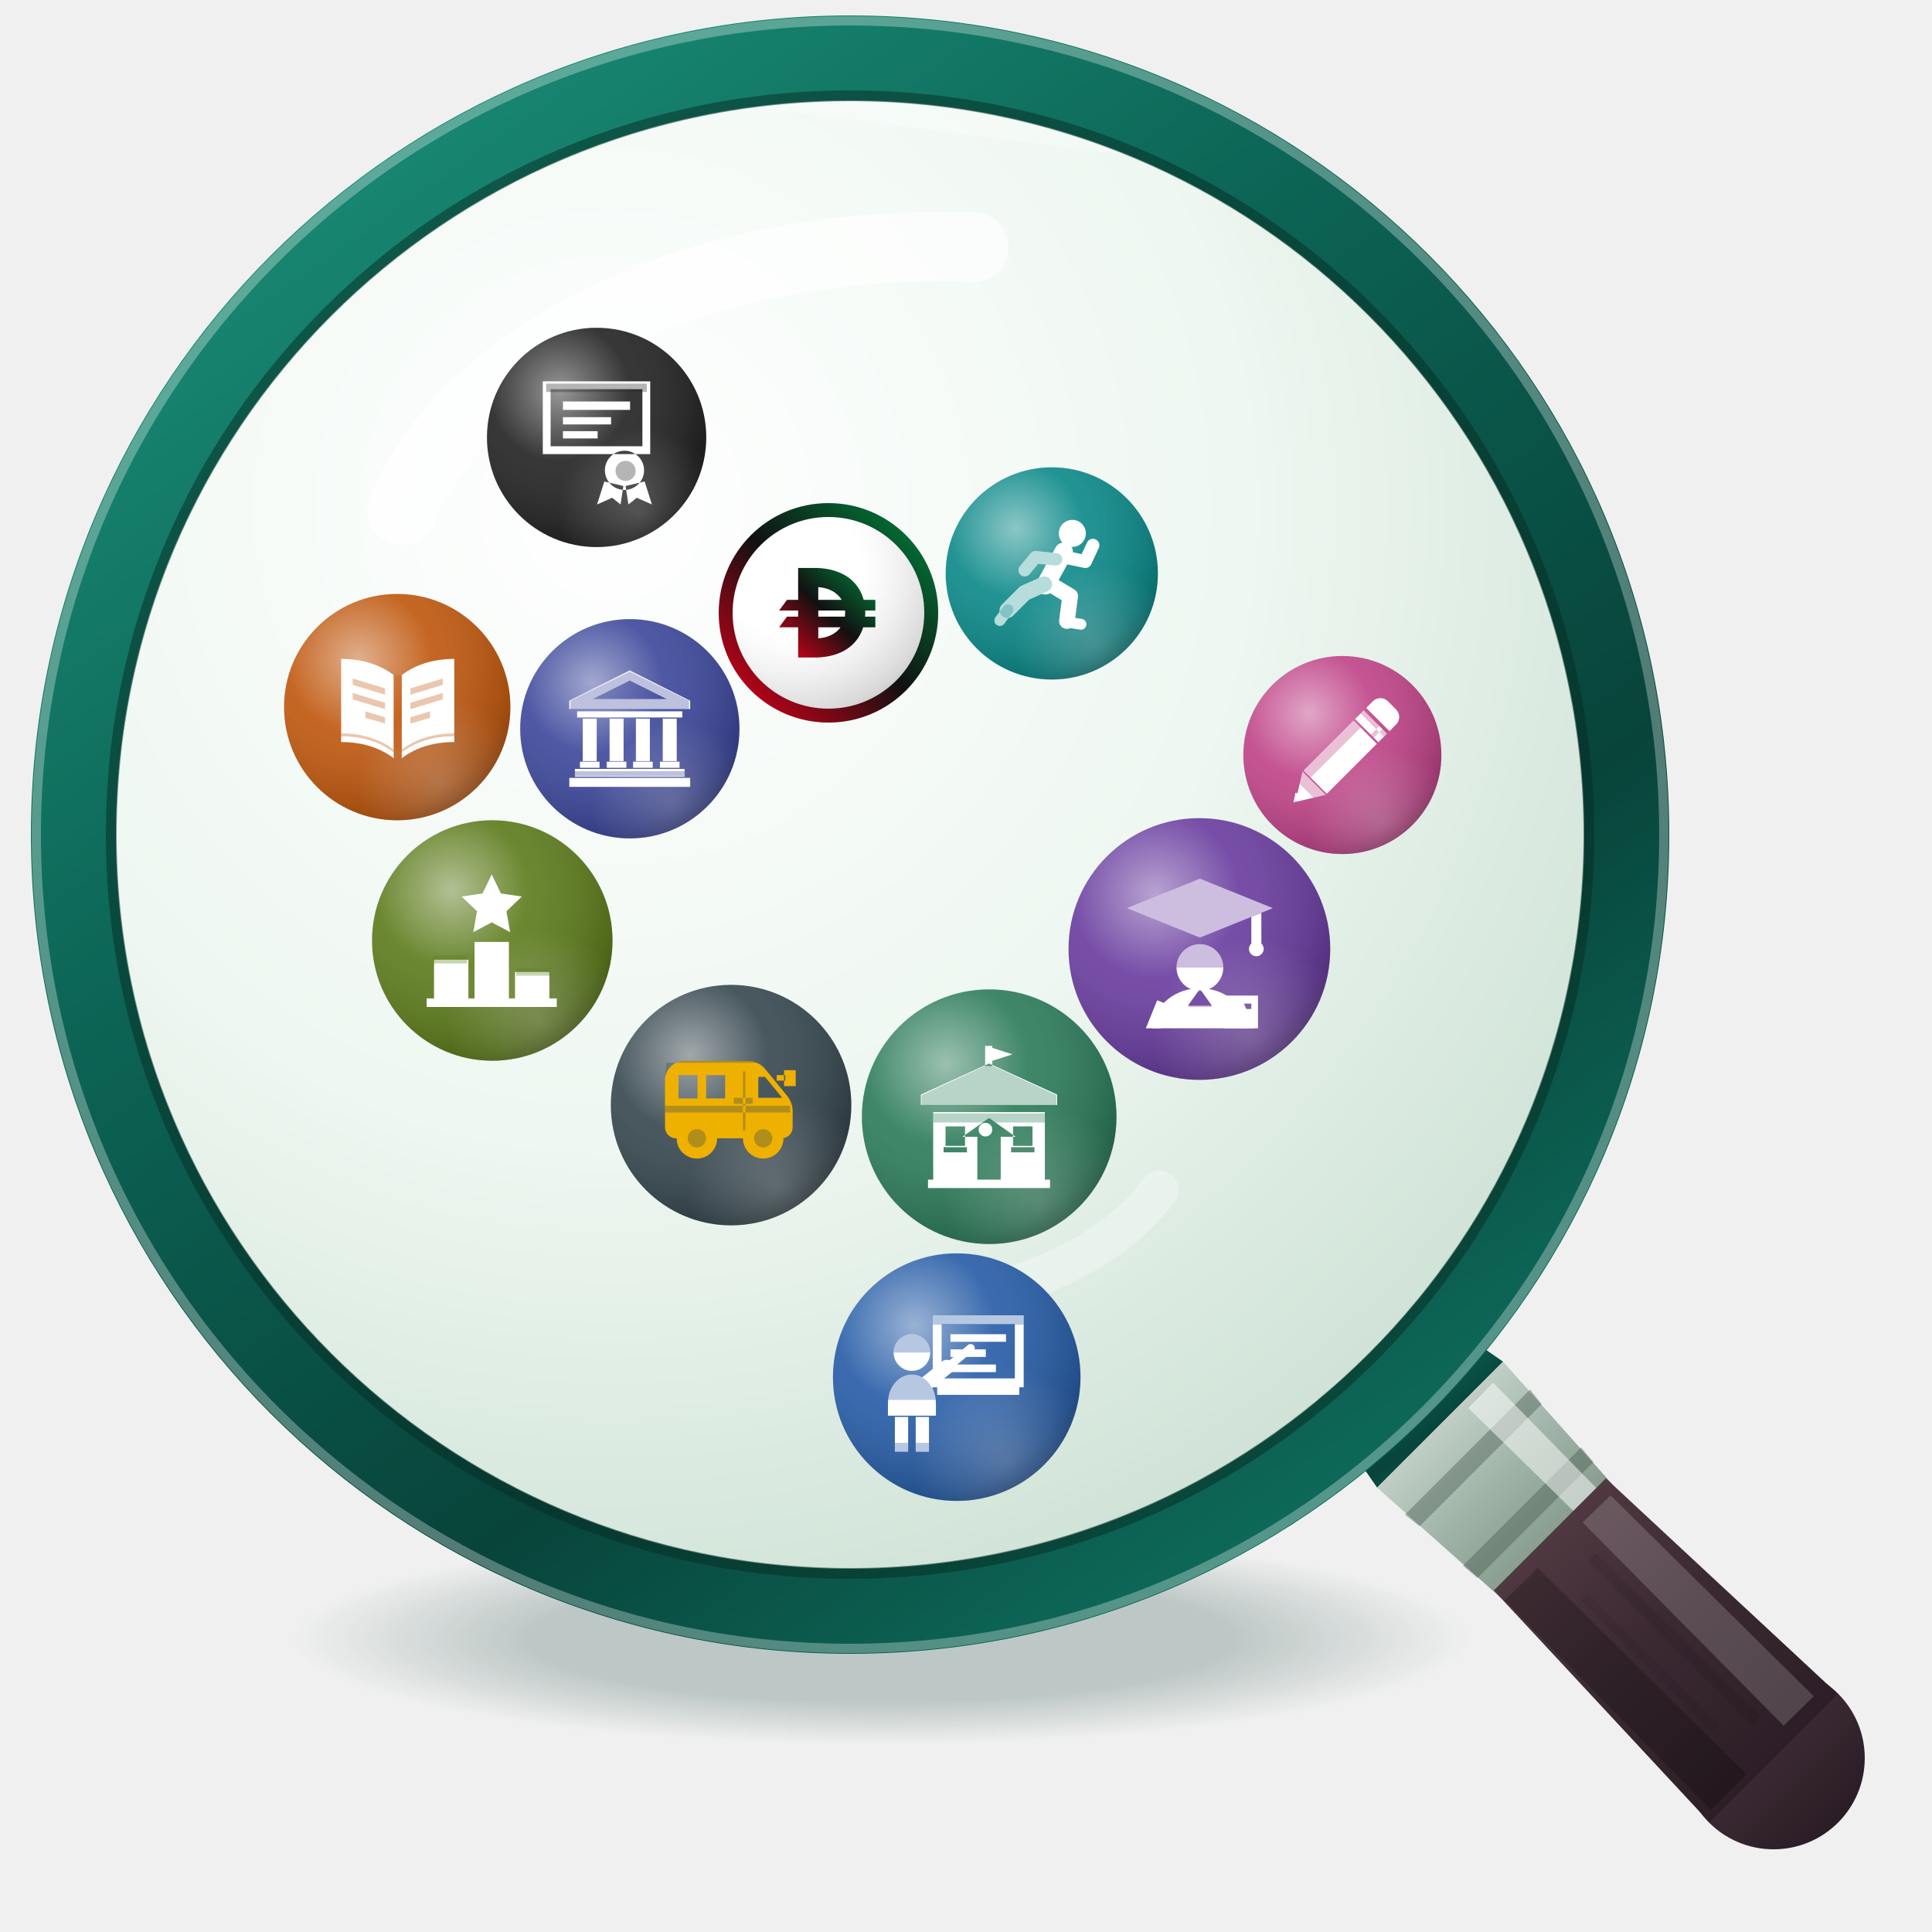
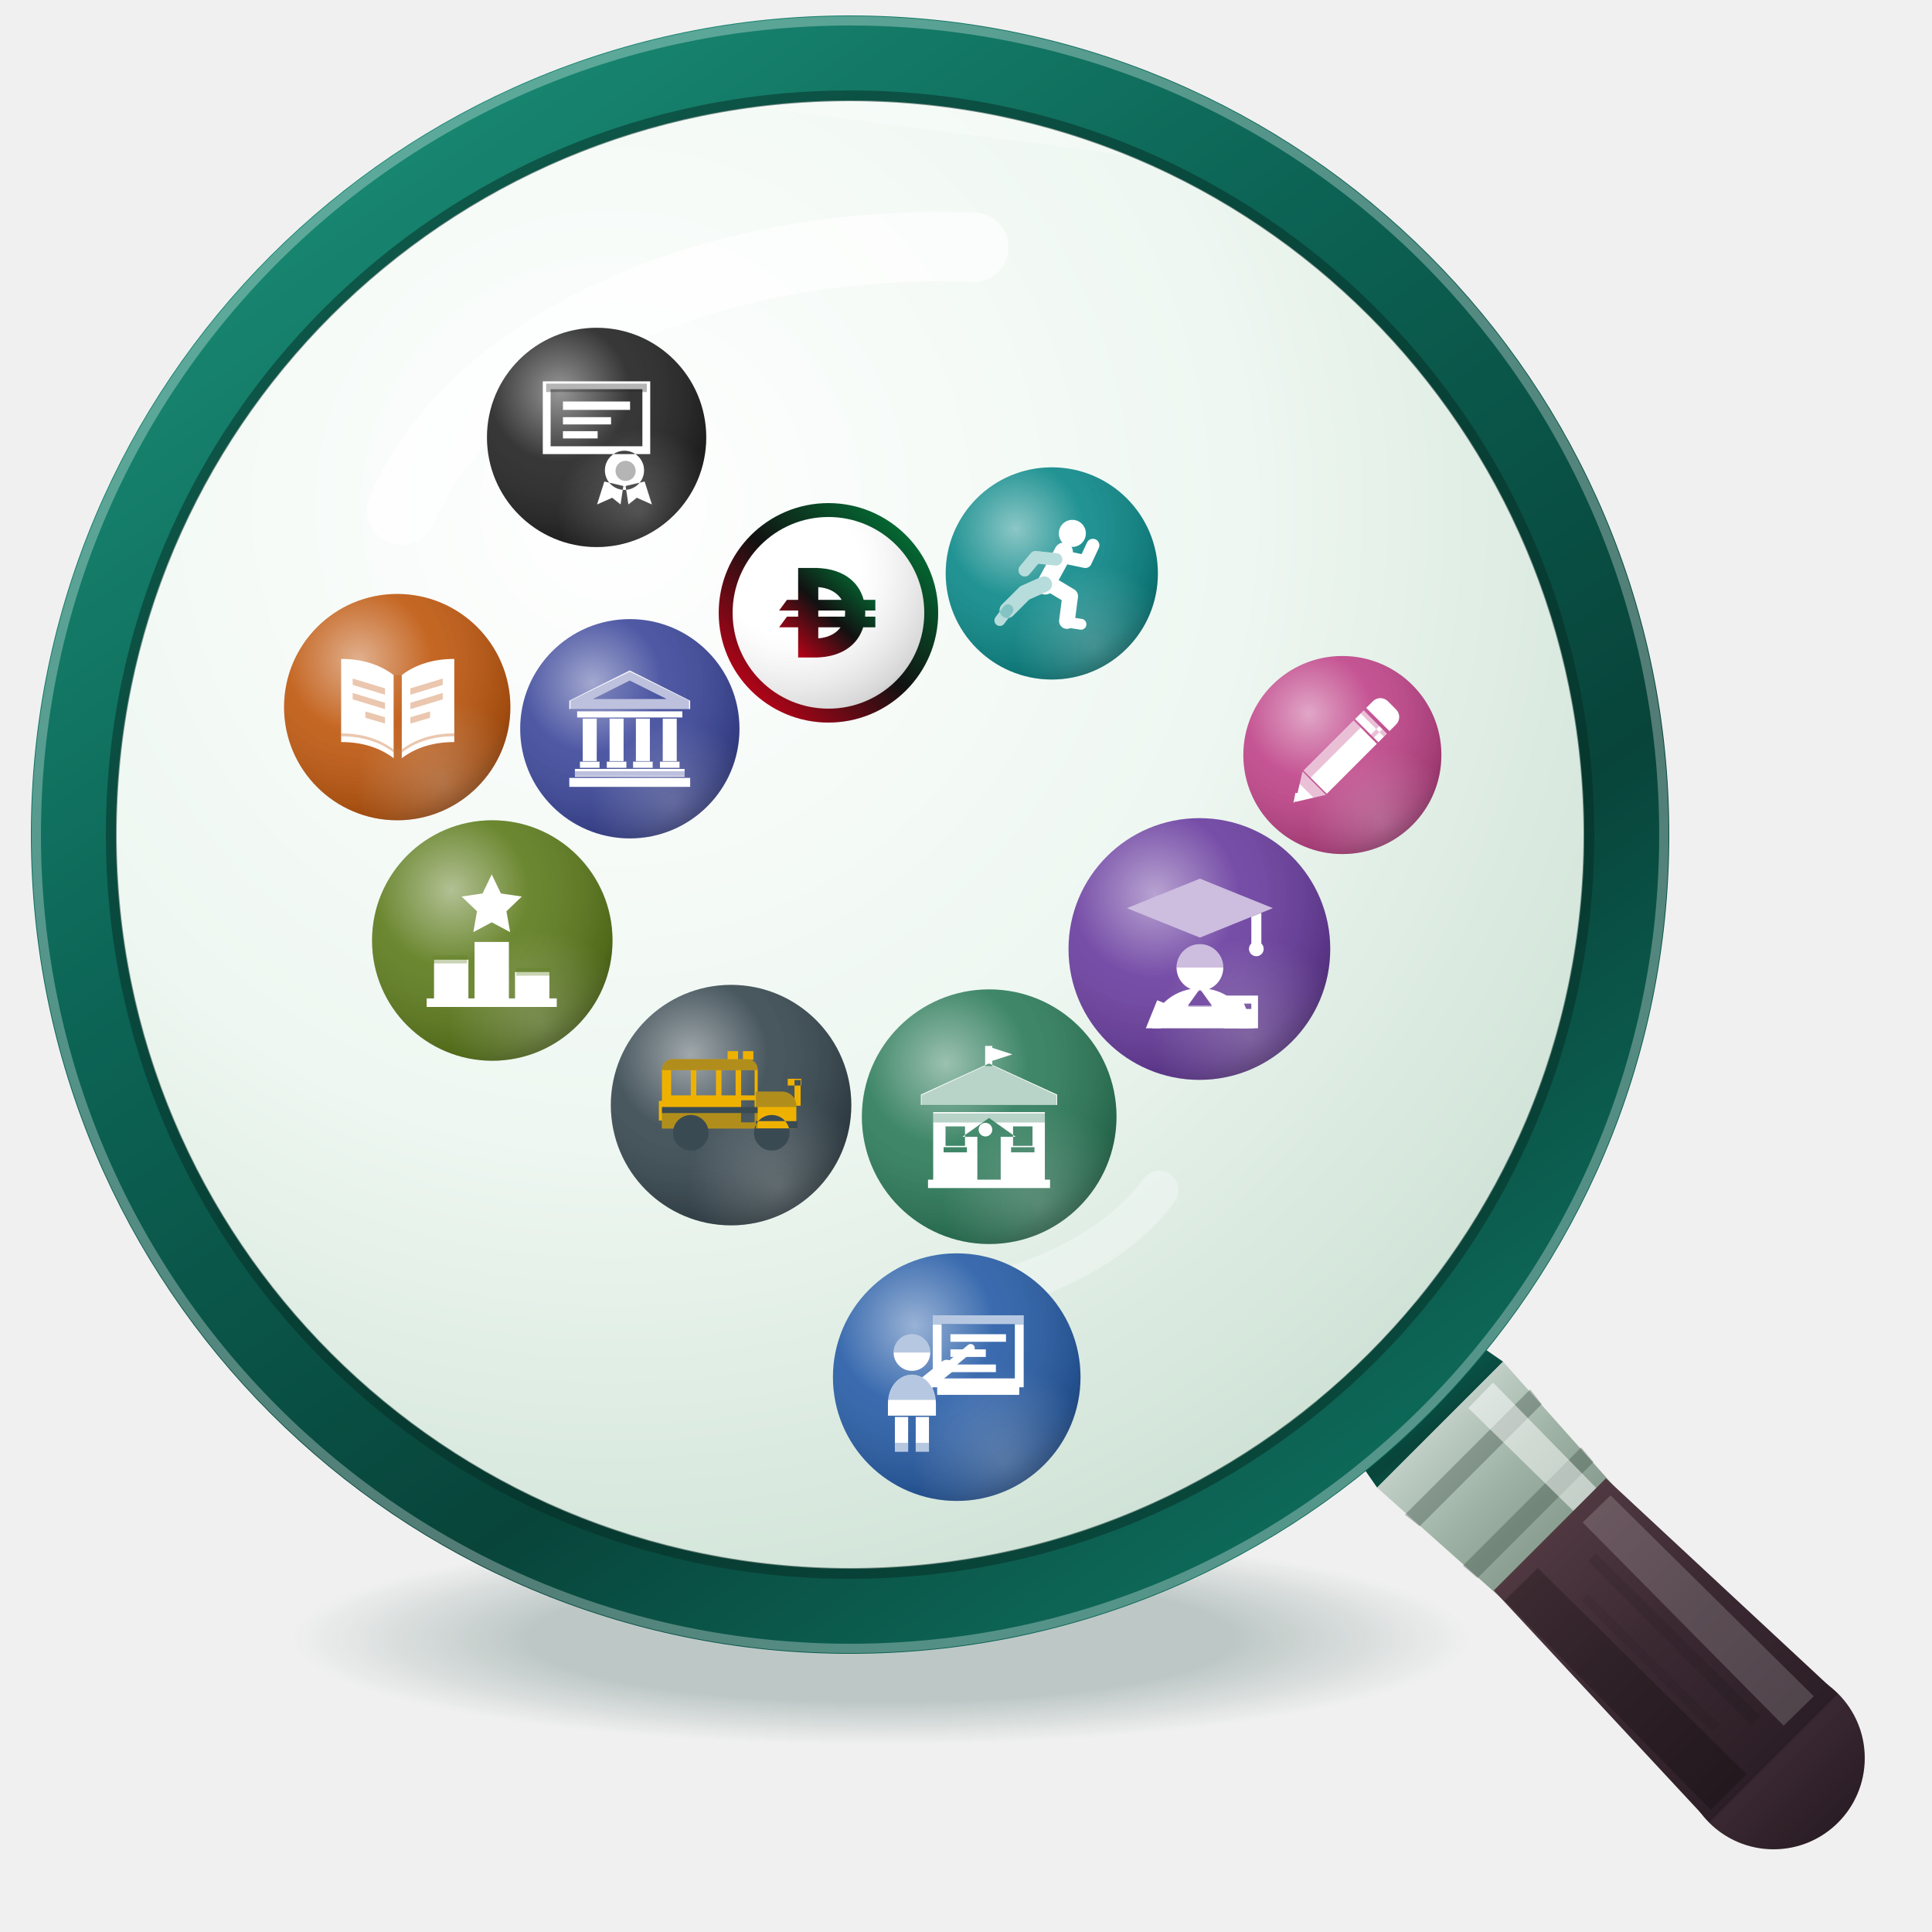
<svg xmlns="http://www.w3.org/2000/svg" viewBox="0 0 250 250" width="250" height="250" role="img" aria-label="Dubai Schools">
  <defs>
    <clipPath id="lensClip">
      <circle cx="110" cy="108" r="95" />
    </clipPath>
    <radialGradient id="glass" cx="34%" cy="28%" r="78%">
      <stop offset="0" stop-color="#ffffff" />
      <stop offset="0.55" stop-color="#eef7f1" />
      <stop offset="1" stop-color="#cfe2d6" />
    </radialGradient>
    <radialGradient id="bubBall" cx="33%" cy="29%" r="80%">
      <stop offset="0" stop-color="#ffffff" stop-opacity=".52" />
      <stop offset="0.16" stop-color="#ffffff" stop-opacity=".34" />
      <stop offset="0.40" stop-color="#ffffff" stop-opacity=".08" />
      <stop offset="0.86" stop-color="#000000" stop-opacity=".16" />
      <stop offset="0.97" stop-color="#000000" stop-opacity=".30" />
      <stop offset="1" stop-color="#000000" stop-opacity=".20" />
    </radialGradient>
    <radialGradient id="bubBounce" cx="70%" cy="84%" r="38%">
      <stop offset="0" stop-color="#ffffff" stop-opacity=".26" />
      <stop offset="0.6" stop-color="#ffffff" stop-opacity=".10" />
      <stop offset="1" stop-color="#ffffff" stop-opacity="0" />
    </radialGradient>
    <linearGradient id="ringMetal" x1="0.15" y1="0" x2="0.85" y2="1">
      <stop offset="0" stop-color="#1a8d76" />
      <stop offset="0.35" stop-color="#0c6455" />
      <stop offset="0.7" stop-color="#08443a" />
      <stop offset="1" stop-color="#0f7361" />
    </linearGradient>
    <linearGradient id="handleWood" x1="0" y1="0" x2="1" y2="1">
      <stop offset="0" stop-color="#5a4048" />
      <stop offset="0.45" stop-color="#3c2a33" />
      <stop offset="1" stop-color="#241820" />
    </linearGradient>
    <linearGradient id="ferrule" x1="0" y1="0" x2="1" y2="1">
      <stop offset="0" stop-color="#e6ecea" />
      <stop offset="0.5" stop-color="#9fb4a6" />
      <stop offset="1" stop-color="#6f8478" />
    </linearGradient>
    <linearGradient id="dhGrad" x1="0" y1="1" x2="1" y2="0">
      <stop offset="0" stop-color="#e2001a" />
      <stop offset="0.5" stop-color="#111111" />
      <stop offset="1" stop-color="#00843d" />
    </linearGradient>
    <radialGradient id="drop" cx="50%" cy="50%" r="50%">
      <stop offset="0.6" stop-color="#0b3b31" stop-opacity=".22" />
      <stop offset="1" stop-color="#0b3b31" stop-opacity="0" />
    </radialGradient>
  </defs>
  <ellipse cx="114" cy="212" rx="76.32" ry="13.78" fill="url(#drop)" />
  <path d="M170.1 180.8 L178.2 192.5 L194.5 176.2 L182.8 168.1 Z" fill="url(#ringMetal)" />
  <path d="M178.2 192.5 L194.7 207.2 L209.2 192.7 L194.5 176.2 Z" fill="url(#ferrule)" />
  <path d="M181.8 196.0 L183.7 197.5 L199.5 181.7 L198.0 179.8 Z" fill="#3f5148" opacity=".38" />
  <path d="M189.3 202.6 L191.2 204.2 L206.2 189.2 L204.6 187.3 Z" fill="#3f5148" opacity=".38" />
  <path d="M190.0 182.2 L204.3 196.2 L207.2 193.2 L193.2 178.9 Z" fill="#ffffff" opacity=".5" />
  <circle cx="229.5" cy="227.5" r="11.8" fill="url(#handleWood)" />
  <path d="M193.3 205.8 L221.2 235.8 L237.8 219.2 L207.8 191.3 Z" fill="url(#handleWood)" />
  <path d="M204.8 197.0 L230.8 223.3 L234.7 219.5 L208.4 193.5 Z" fill="#ffffff" opacity=".17" />
  <path d="M194.7 207.1 L221.4 234.2 L226.0 229.6 L199.0 202.9 Z" fill="#000000" opacity=".22" />
  <path d="M205.5 202.0 L226.7 223.3 L227.8 222.1 L206.5 201.0 Z" fill="#000000" opacity=".09" />
  <path d="M204.6 207.1 L221.5 224.1 L222.5 223.2 L205.5 206.3 Z" fill="#000000" opacity=".07" />
  <circle cx="110" cy="108" r="95" fill="url(#glass)" />
  <g clip-path="url(#lensClip)">
    <path d="M15 90 a 95 95 0 0 1 142.5 -68.4 L 91 13 a 95 95 0 0 0 -77.9 85.5 z" fill="#ffffff" opacity=".26" />
  </g>
  <path d="M52 66 a 72 46 0 0 1 74 -34" stroke="#ffffff" stroke-width="9" stroke-linecap="round" fill="none" opacity=".65" />
  <path d="M150 154 a 40 26 0 0 1 -26 14" stroke="#ffffff" stroke-width="5" stroke-linecap="round" fill="none" opacity=".3" />
  <g clip-path="url(#lensClip)">
    <g class="bub" data-icon="student" style="--i:0">
      <circle cx="155.2" cy="122.8" r="16.933" fill="#6b3fa0" />
      <circle cx="155.2" cy="122.8" r="16.933" fill="url(#bubBounce)" />
      <circle cx="155.2" cy="122.8" r="16.933" fill="url(#bubBall)" />
      <g transform="translate(144.9 112.5) scale(0.864)">
        <path d="M12 11.2a3.5 3.5 0 1 0 0 7 3.5 3.5 0 0 0 0-7z" fill="#fff" fill-rule="evenodd" />
        <path d="M12 17.8c-3.6 0-6.6 2.4-7.2 5.5l.1.5h14.2l.1-.5c-.6-3.1-3.6-5.5-7.2-5.5zM12 17.9 10.2 20.4h3.6z" fill="#fff" fill-rule="evenodd" />
        <path d="M5.6 19.6 3.9 23.8h2.3l1.4-3.4z" fill="#fff" fill-rule="evenodd" />
        <path d="M18.4 19.6l1.7 4.2h-2.3l-1.4-3.4z" fill="#fff" fill-rule="evenodd" />
        <path d="M15.6 18.9h5.1v4.9h-5.1z M16.6 20.1h3.1v.8h-3.1z M16.6 21.6h2.2v.8h-2.2z" fill="#fff" fill-rule="evenodd" />
        <path d="M12 1.4 22.9 5.8 12 10.2 1.1 5.8z" fill="#fff" fill-rule="evenodd" />
        <path d="M21.2 6.5v4.6a1.1 1.1 0 1 1-1.5 0V7.1z" fill="#fff" fill-rule="evenodd" />
        <path d="M12 1.4 22.9 5.8 12 10.2 1.1 5.8z M12 11.2a3.5 3.5 0 0 0-3.5 3.5h7A3.5 3.5 0 0 0 12 11.2zM12 17.9 10.2 20.6h3.6z" fill="#6b3fa0" fill-rule="evenodd" opacity=".34" />
      </g>
    </g>
    <g class="bub" data-icon="school" style="--i:1">
      <circle cx="128.0" cy="144.5" r="16.475" fill="#2f7d5c" />
      <circle cx="128.0" cy="144.5" r="16.475" fill="url(#bubBounce)" />
      <circle cx="128.0" cy="144.5" r="16.475" fill="url(#bubBall)" />
      <g transform="translate(117.9 134.5) scale(0.840)">
        <path d="M11.4 1h1.1v3.1h-1.1z M12.5 1.3l3.1 1-3.1 1zM12 3.7 22.5 8.5v1.6H1.5V8.5zM3.4 11.2h17.2V21.6H3.4zM12 12.1 16.1 15h-8.2z M10.2 15h3.6v6.6h-3.6zM11.45 12.85a1.05 1.05 0 1 0 0 2.1 1.05 1.05 0 0 0 0-2.1zM5.3 13.4h3v3h-3z M5 16.6h3.6v.8H5zM15.7 13.4h3v3h-3z M15.4 16.6h3.6v.8h-3.6zM2.6 21.6h18.8v1.3H2.6z" fill="#fff" fill-rule="evenodd" />
        <path d="M12 3.8 22.4 8.6v1.6H1.6V8.6z M3.4 11.4h17.2v1.4H3.4z" fill="#2f7d5c" fill-rule="evenodd" opacity=".34" />
      </g>
    </g>
    <g class="bub" data-icon="teacher" style="--i:2">
      <circle cx="123.8" cy="178.2" r="16.018" fill="#2a5fa8" />
      <circle cx="123.8" cy="178.2" r="16.018" fill="url(#bubBounce)" />
      <circle cx="123.8" cy="178.2" r="16.018" fill="url(#bubBall)" />
      <g transform="translate(114.0 168.4) scale(0.817)">
        <path d="M8.2 2.2h14.4v11.4H8.2z M9.6 3.6h11.6v8.6H9.6zM11 5.2h8.8v1.2H11z M11 7.6h5.6v1.2H11z M11 10h7.2v1.2H11zM8.9 13.6h13v1.2h-13z" fill="#fff" fill-rule="evenodd" />
        <path d="M4.9 5.2a2.9 2.9 0 1 0 0 5.8 2.9 2.9 0 0 0 0-5.8z" fill="#fff" fill-rule="evenodd" />
        <path d="M4.9 11.6c-2.1 0-3.8 2-3.8 4.6v1.9h7.6v-1.9c0-2.6-1.7-4.6-3.8-4.6z" fill="#fff" fill-rule="evenodd" />
        <path d="M2.2 18.3h2.1v5.5H2.2z M5.5 18.3h2.1v5.5H5.5z" fill="#fff" fill-rule="evenodd" />
        <path d="M6.4 13.6 10.4 10.4" fill="none" stroke="#fff" stroke-width="2.3" stroke-linecap="round" stroke-linejoin="round" />
        <path d="M10.2 10.7 14.2 7.4" fill="none" stroke="#fff" stroke-width="1.3" stroke-linecap="round" stroke-linejoin="round" />
        <path d="M8.2 2.2h14.4v1.5H8.2z M4.9 5.2a2.9 2.9 0 0 0-2.9 2.9h5.8a2.9 2.9 0 0 0-2.9-2.9zM1.1 15.6c.4-2.4 1.9-4 3.8-4s3.4 1.6 3.8 4zM2.2 22.4h2.1v1.4H2.2z M5.5 22.4h2.1v1.4H5.5z" fill="#2a5fa8" fill-rule="evenodd" opacity=".34" />
      </g>
    </g>
    <g class="bub" data-icon="bus" style="--i:3">
      <circle cx="94.6" cy="143.0" r="15.56" fill="#3a4a52" />
      <circle cx="94.6" cy="143.0" r="15.56" fill="url(#bubBounce)" />
      <circle cx="94.6" cy="143.0" r="15.56" fill="url(#bubBall)" />
      <g transform="translate(85.1 133.4) scale(0.794)">
-         <path d="M1.2 8c0-1.7 1.4-3.1 3.1-3.1h10.4c1.1 0 2.2.5 2.9 1.4l3.6 4.4c.5.7.8 1.5.8 2.4v2.6c0 1-.8 1.8-1.8 1.8H3c-1 0-1.8-.8-1.8-1.8zM3.4 7.2h3.1v3.8H3.4z M7.9 7.2h3.1v3.8H7.9zM16.4 7.5h1.1l2.8 3.4h-3.9z" fill="#efb100" fill-rule="evenodd" />
-         <path d="M12.4 6.6h3.1v9.6h-3.1z" fill="#efb100" fill-rule="evenodd" />
-         <path d="M6.4 14.2a3.3 3.3 0 1 0 0 6.6 3.3 3.3 0 0 0 0-6.6z" fill="#efb100" fill-rule="evenodd" />
-         <path d="M17.2 14.2a3.3 3.3 0 1 0 0 6.6 3.3 3.3 0 0 0 0-6.6z" fill="#efb100" fill-rule="evenodd" />
-         <path d="M20.6 6.4h1.9v2.6h-1.9z M19.4 7.2h1.4v.9h-1.4z" fill="#efb100" fill-rule="evenodd" />
-         <path d="M1.6 11.4h1.4v3.4H1.6z" fill="#efb100" fill-rule="evenodd" />
-         <path d="M1.2 8c0-1.7 1.4-3.1 3.1-3.1h10.4c.5 0 1 .1 1.5.3H1.4zM6.4 16a1.5 1.5 0 1 0 0 3 1.5 1.5 0 0 0 0-3z M17.2 16a1.5 1.5 0 1 0 0 3 1.5 1.5 0 0 0 0-3zM1.2 12.2h20.4v1.1H1.2zM12.4 10.9h3.1v1H12.4z M13.9 6.6h.4v9.6h-.4z" fill="#3a4a52" fill-rule="evenodd" opacity=".34" />
+         <path d="M2.4 4.6H14.6a1.7 1.7 0 0 1 1.7 1.7V15.9H0.7V6.3a1.7 1.7 0 0 1 1.7-1.7zM2.2 6.4h3.2v4.1H2.2z M6.3 6.4h3.2v4.1H6.3z M10.4 6.4h2.3v4.1h-2.3zM13.6 6.4h2.2v4.1h-2.2z M13.6 11.3h2.2v3.6h-2.2z" fill="#efb100" fill-rule="evenodd" />
+         <path d="M16.0 9.9h4.3a2.3 2.3 0 0 1 2.3 2.3V15.9H16.0z" fill="#efb100" fill-rule="evenodd" />
+         <path d="M11.4 3.3h1.7v1.4h-1.7z M13.9 3.3h1.7v1.4h-1.7z" fill="#efb100" fill-rule="evenodd" />
+         <path d="M22.3 8.0h1.0v4.2h-1.0z M21.2 7.8h2.2v1.1h-2.2z" fill="#efb100" fill-rule="evenodd" />
+         <path d="M0.2 11.4h1.3v3.2H0.2z" fill="#efb100" fill-rule="evenodd" />
+         <path d="M2.4 4.6H14.6a1.7 1.7 0 0 1 1.7 1.7v.1H0.7V6.3a1.7 1.7 0 0 1 1.7-1.7zM0.7 13.4h15.6v2.5H0.7zM16.0 9.9h4.3a2.3 2.3 0 0 1 2.3 2.3v.2H16.0z" fill="#3a4a52" fill-rule="evenodd" opacity=".34" />
+         <path d="M5.4 13.7a2.9 2.9 0 1 0 0 5.8 2.9 2.9 0 0 0 0-5.8zM18.6 13.7a2.9 2.9 0 1 0 0 5.8 2.9 2.9 0 0 0 0-5.8zM0.7 12.4h15.6v1.0H0.7zM16.0 14.7h6.8v1.2h-6.8z" fill="#3a4a52" />
      </g>
    </g>
    <g class="bub" data-icon="rank" style="--i:4">
      <circle cx="63.7" cy="121.7" r="15.56" fill="#5f7d1f" />
      <circle cx="63.7" cy="121.7" r="15.56" fill="url(#bubBounce)" />
      <circle cx="63.7" cy="121.7" r="15.56" fill="url(#bubBall)" />
      <g transform="translate(54.1 112.2) scale(0.794)">
        <path d="M12 1.2l1.5 3.1 3.4.5-2.5 2.4.6 3.4-3-1.6-3 1.6.6-3.4-2.5-2.4 3.4-.5zM9.2 11.2h5.6v10.2H9.2z M9.2 11.2h5.6v1H9.2zM2.6 14.2h5.6v7.2H2.6z M2.6 14.2h5.6v.9H2.6zM15.8 16.2h5.6v5.2h-5.6z M15.8 16.2h5.6v.9h-5.6zM1.4 21.4h21.2v1.4H1.4z" fill="#fff" fill-rule="evenodd" />
        <path d="M2.4 14.4H8v1.3H2.4z M16 16.4h5.6v1.3H16z" fill="#5f7d1f" fill-rule="evenodd" opacity=".34" />
      </g>
    </g>
    <g class="bub" data-icon="book" style="--i:5">
      <circle cx="51.4" cy="91.5" r="14.645" fill="#c05a12" />
      <circle cx="51.4" cy="91.5" r="14.645" fill="url(#bubBounce)" />
      <circle cx="51.4" cy="91.5" r="14.645" fill="url(#bubBall)" />
      <g transform="translate(42.5 82.5) scale(0.747)">
        <path d="M11.3 6.5C8.8 4.6 5.7 3.7 2.2 3.7v12.9c3.5 0 6.6.9 9.1 2.8zM12.7 6.5c2.5-1.9 5.6-2.8 9.1-2.8v12.9c-3.5 0-6.6.9-9.1 2.8zM2.2 16.6c3.5 0 6.6.9 9.1 2.8v1.5c-2.5-1.9-5.6-2.8-9.1-2.8zM21.8 16.6c-3.5 0-6.6.9-9.1 2.8v1.5c2.5-1.9 5.6-2.8 9.1-2.8z" fill="#fff" fill-rule="evenodd" />
        <path d="M11.3 6.5h1.4v12.9h-1.4zM9.8 8.8 4.2 7.1v1.1l5.6 1.7z M9.8 11.3 4.2 9.6v1.1l5.6 1.7zM9.8 13.8 6.4 12.8v1.1l3.4 1zM14.2 8.8 19.8 7.1v1.1l-5.6 1.7z M14.2 11.3 19.8 9.6v1.1l-5.6 1.7zM14.2 13.8 17.6 12.8v1.1l-3.4 1zM2.2 16.6c3.5 0 6.6.9 9.1 2.8v.5c-2.5-1.9-5.6-2.8-9.1-2.8zM21.8 16.6c-3.5 0-6.6.9-9.1 2.8v.5c2.5-1.9 5.6-2.8 9.1-2.8z" fill="#c05a12" fill-rule="evenodd" opacity=".34" />
      </g>
    </g>
    <g class="bub" data-icon="government" style="--i:6">
      <circle cx="81.5" cy="94.3" r="14.187" fill="#3f4a9c" />
      <circle cx="81.5" cy="94.3" r="14.187" fill="url(#bubBounce)" />
      <circle cx="81.5" cy="94.3" r="14.187" fill="url(#bubBall)" />
      <g transform="translate(72.8 85.6) scale(0.724)">
        <path d="M12 1.6 22.8 7v1.5H1.2V7z M12 3.4 18.6 6.7H5.4zM2.6 8.9h18.8v1.1H2.6zM3.6 10.2h2.5v7.6H3.6z M8.4 10.2h2.5v7.6H8.4z M13.1 10.2h2.5v7.6h-2.5z M17.9 10.2h2.5v7.6h-2.5zM3.1 17.9h3.5v1.1H3.1z M7.9 17.9h3.5v1.1H7.9z M12.6 17.9h3.5v1.1h-3.5z M17.4 17.9h3.5v1.1h-3.5zM2.2 19.2h19.6v1.4H2.2z M1.2 20.8h21.6v1.6H1.2z" fill="#fff" fill-rule="evenodd" />
        <path d="M12 1.8 22.6 7v1.6H1.4V7z M2.2 19.6h19.6v.9H2.2z" fill="#3f4a9c" fill-rule="evenodd" opacity=".34" />
      </g>
    </g>
    <g class="bub" data-icon="certificate" style="--i:7">
      <circle cx="77.2" cy="56.6" r="14.187" fill="#262626" />
      <circle cx="77.2" cy="56.6" r="14.187" fill="url(#bubBounce)" />
      <circle cx="77.2" cy="56.6" r="14.187" fill="url(#bubBall)" />
      <g transform="translate(68.5 47.9) scale(0.724)">
        <path d="M2.4 2h19.2v13H2.4z M3.8 3.4h16.4v10.2H3.8zM6 5.6h12v1.5H6z M6 8.4h8.6v1.3H6z M6 10.9h6.2v1.3H6zM17 14.4a3.5 3.5 0 1 0 0 7 3.5 3.5 0 0 0 0-7zM13.4 19.9 12.1 24l2.7-1.2 1.5 1.2.5-3.3zM20.6 19.9 21.9 24l-2.7-1.2-1.5 1.2-.5-3.3z" fill="#fff" fill-rule="evenodd" />
        <path d="M3 2.4h18v1.5H3z M17.2 16.2a1.8 1.8 0 1 0 0 3.6 1.8 1.8 0 0 0 0-3.6z" fill="#262626" fill-rule="evenodd" opacity=".34" />
      </g>
    </g>
    <g class="bub" data-icon="coins" style="--i:8">
      <circle cx="107.2" cy="79.3" r="14.187" fill="#ffffff" />
      <circle cx="107.2" cy="79.3" r="14.187" fill="url(#bubBounce)" />
      <circle cx="107.2" cy="79.3" r="14.187" fill="url(#bubBall)" />
      <circle cx="107.2" cy="79.3" r="13.3" fill="none" stroke="url(#dhGrad)" stroke-width="1.8" />
      <g transform="translate(98.5 70.6) scale(0.724)">
        <path d="M6.6 4h3.6v16H6.6zM9.6 4c5.6 0 9 3.2 9 8s-3.4 8-9 8v-3.4c3.4 0 5.4-2 5.4-4.6s-2-4.6-5.4-4.6zM4.6 9.7H20.4v1.9H3.2zM4.6 12.7H20.4v1.9H3.2z" fill="url(#dhGrad)" />
      </g>
    </g>
    <g class="bub" data-icon="running" style="--i:9">
      <circle cx="136.1" cy="74.2" r="13.729" fill="#0f8a8a" />
      <circle cx="136.1" cy="74.2" r="13.729" fill="url(#bubBounce)" />
      <circle cx="136.1" cy="74.2" r="13.729" fill="url(#bubBall)" />
      <g transform="translate(127.7 65.8) scale(0.700)">
        <path d="M15.8 2.1a2.5 2.5 0 1 0 0 5 2.5 2.5 0 0 0 0-5z" fill="#fff" fill-rule="evenodd" />
        <path d="M14.2 8.0 10.8 14.2" fill="none" stroke="#fff" stroke-width="3.4" stroke-linecap="round" stroke-linejoin="round" />
        <path d="M12.8 9.4 9.0 9.0 7.0 11.4" fill="none" stroke="#fff" stroke-width="2.3" stroke-linecap="round" stroke-linejoin="round" />
        <path d="M10.6 14.0 7.0 15.6 3.8 18.8" fill="none" stroke="#fff" stroke-width="2.9" stroke-linecap="round" stroke-linejoin="round" />
        <path d="M3.9 18.7 2.4 20.7" fill="none" stroke="#fff" stroke-width="2" stroke-linecap="round" stroke-linejoin="round" />
        <path d="M14.4 9.0 18.2 9.8 19.6 6.8" fill="none" stroke="#fff" stroke-width="2.4" stroke-linecap="round" stroke-linejoin="round" />
        <path d="M11.4 13.8 15.4 16.2 14.8 20.8" fill="none" stroke="#fff" stroke-width="2.9" stroke-linecap="round" stroke-linejoin="round" />
        <path d="M14.8 21.0 17.4 21.4" fill="none" stroke="#fff" stroke-width="2" stroke-linecap="round" stroke-linejoin="round" />
        <path d="M12.8 9.4 9.0 9.0 7.0 11.4" fill="none" stroke="#0f8a8a" stroke-width="2.3" stroke-linecap="round" stroke-linejoin="round" opacity=".3" />
        <path d="M10.6 14.0 7.0 15.6 3.8 18.8" fill="none" stroke="#0f8a8a" stroke-width="2.9" stroke-linecap="round" stroke-linejoin="round" opacity=".3" />
        <path d="M3.9 18.7 2.4 20.7" fill="none" stroke="#0f8a8a" stroke-width="2" stroke-linecap="round" stroke-linejoin="round" opacity=".3" />
      </g>
    </g>
    <g class="bub" data-icon="pen" style="--i:10">
      <circle cx="173.7" cy="97.7" r="12.814" fill="#c0468a" />
      <circle cx="173.7" cy="97.7" r="12.814" fill="url(#bubBounce)" />
      <circle cx="173.7" cy="97.7" r="12.814" fill="url(#bubBall)" />
      <g transform="translate(165.8 89.9) scale(0.654)">
        <path d="M18.1 1.3a2.1 2.1 0 0 1 3 0l1.6 1.6a2.1 2.1 0 0 1 0 3l-1.3 1.3-4.6-4.6z" fill="#fff" fill-rule="evenodd" />
        <path d="M16.3 3.1l4.6 4.6-1.7 1.7-4.6-4.6z" fill="#fff" fill-rule="evenodd" />
        <path d="M14.3 5.1l4.6 4.6-9.9 9.9-4.6-4.6z" fill="#fff" fill-rule="evenodd" />
        <path d="M4.2 15.2l4.6 4.6-6 1.4z" fill="#fff" fill-rule="evenodd" />
        <path d="M2.4 21.4l.4-2 1.6.4z" fill="#fff" fill-rule="evenodd" />
        <path d="M16.3 3.1l4.6 4.6-.6.6-4.6-4.6z M19.4 6.2l.6.6-1.7 1.7-.6-.6zM14.3 5.1l1.4 1.4-9.9 9.9-1.4-1.4zM4.2 15.2l4.6 4.6-2.4.6-2.8-2.8z" fill="#c0468a" fill-rule="evenodd" opacity=".34" />
      </g>
    </g>
  </g>
  <circle cx="110" cy="108" r="100.5" fill="none" stroke="url(#ringMetal)" stroke-width="11" />
  <circle cx="110" cy="108" r="95.6" fill="none" stroke="#062b24" stroke-width="1.4" opacity=".5" />
  <circle cx="110" cy="108" r="105.3" fill="none" stroke="#ffffff" stroke-width="1.2" opacity=".3" />
</svg>
